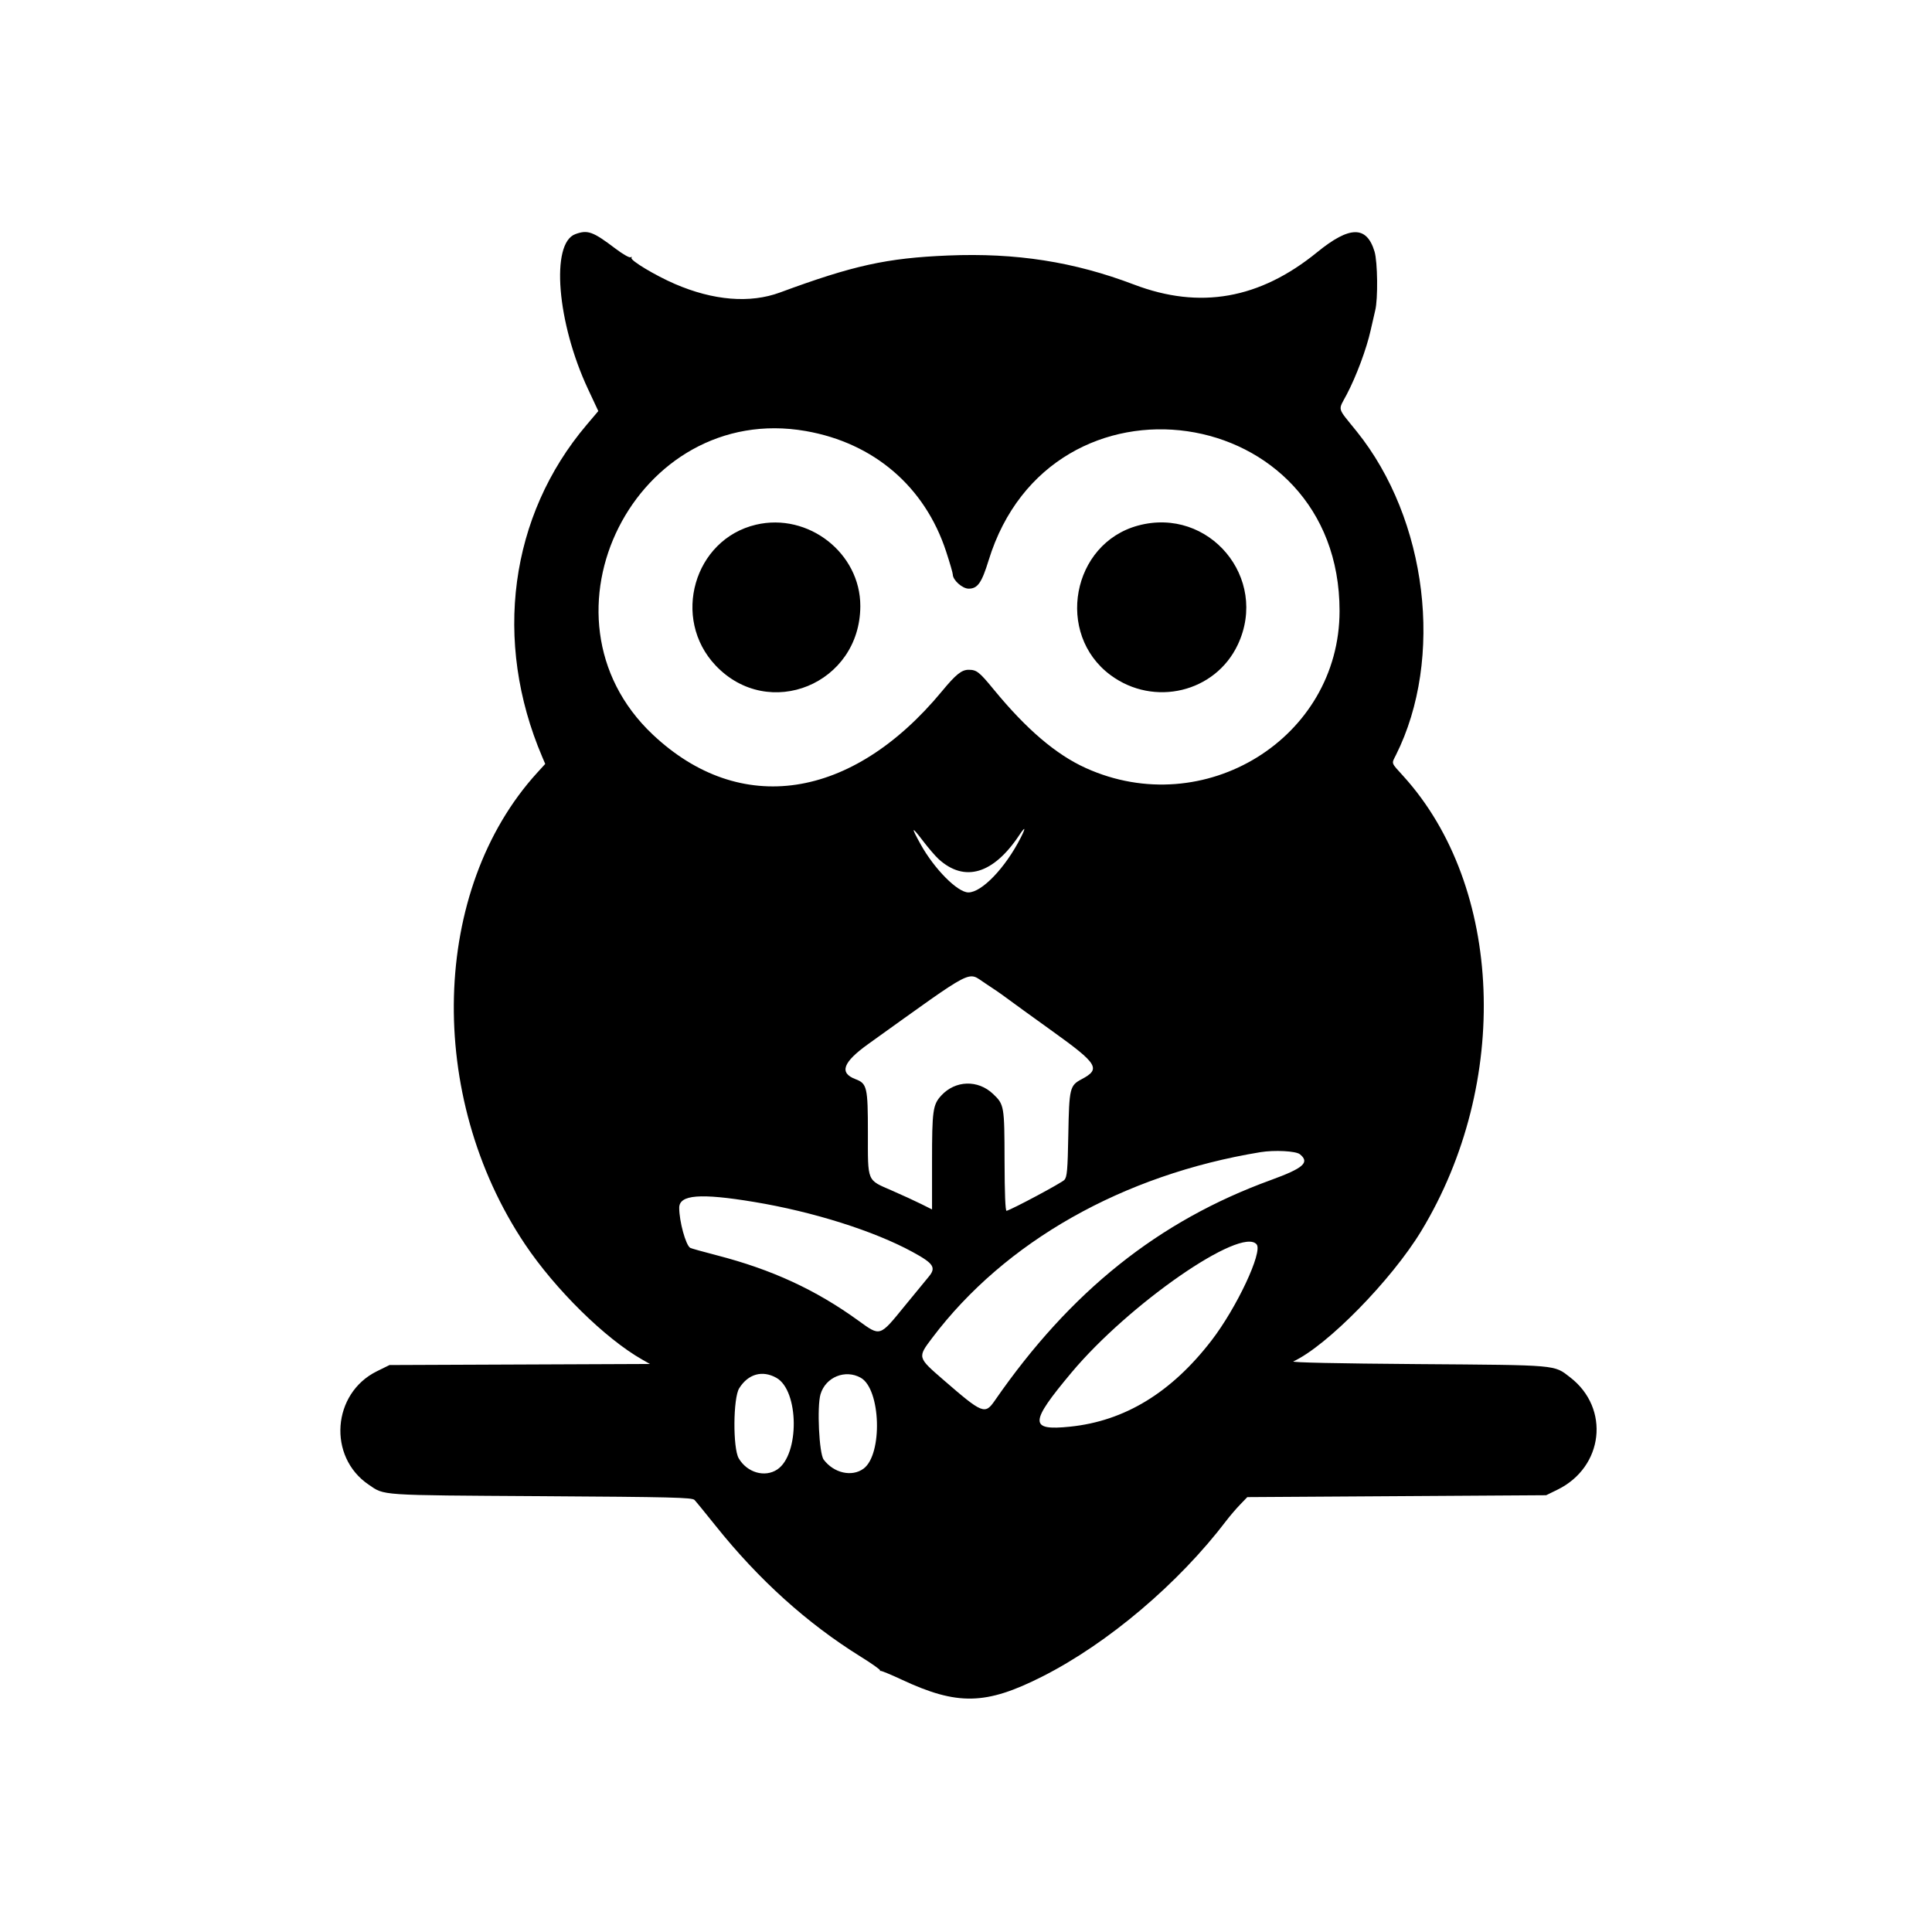
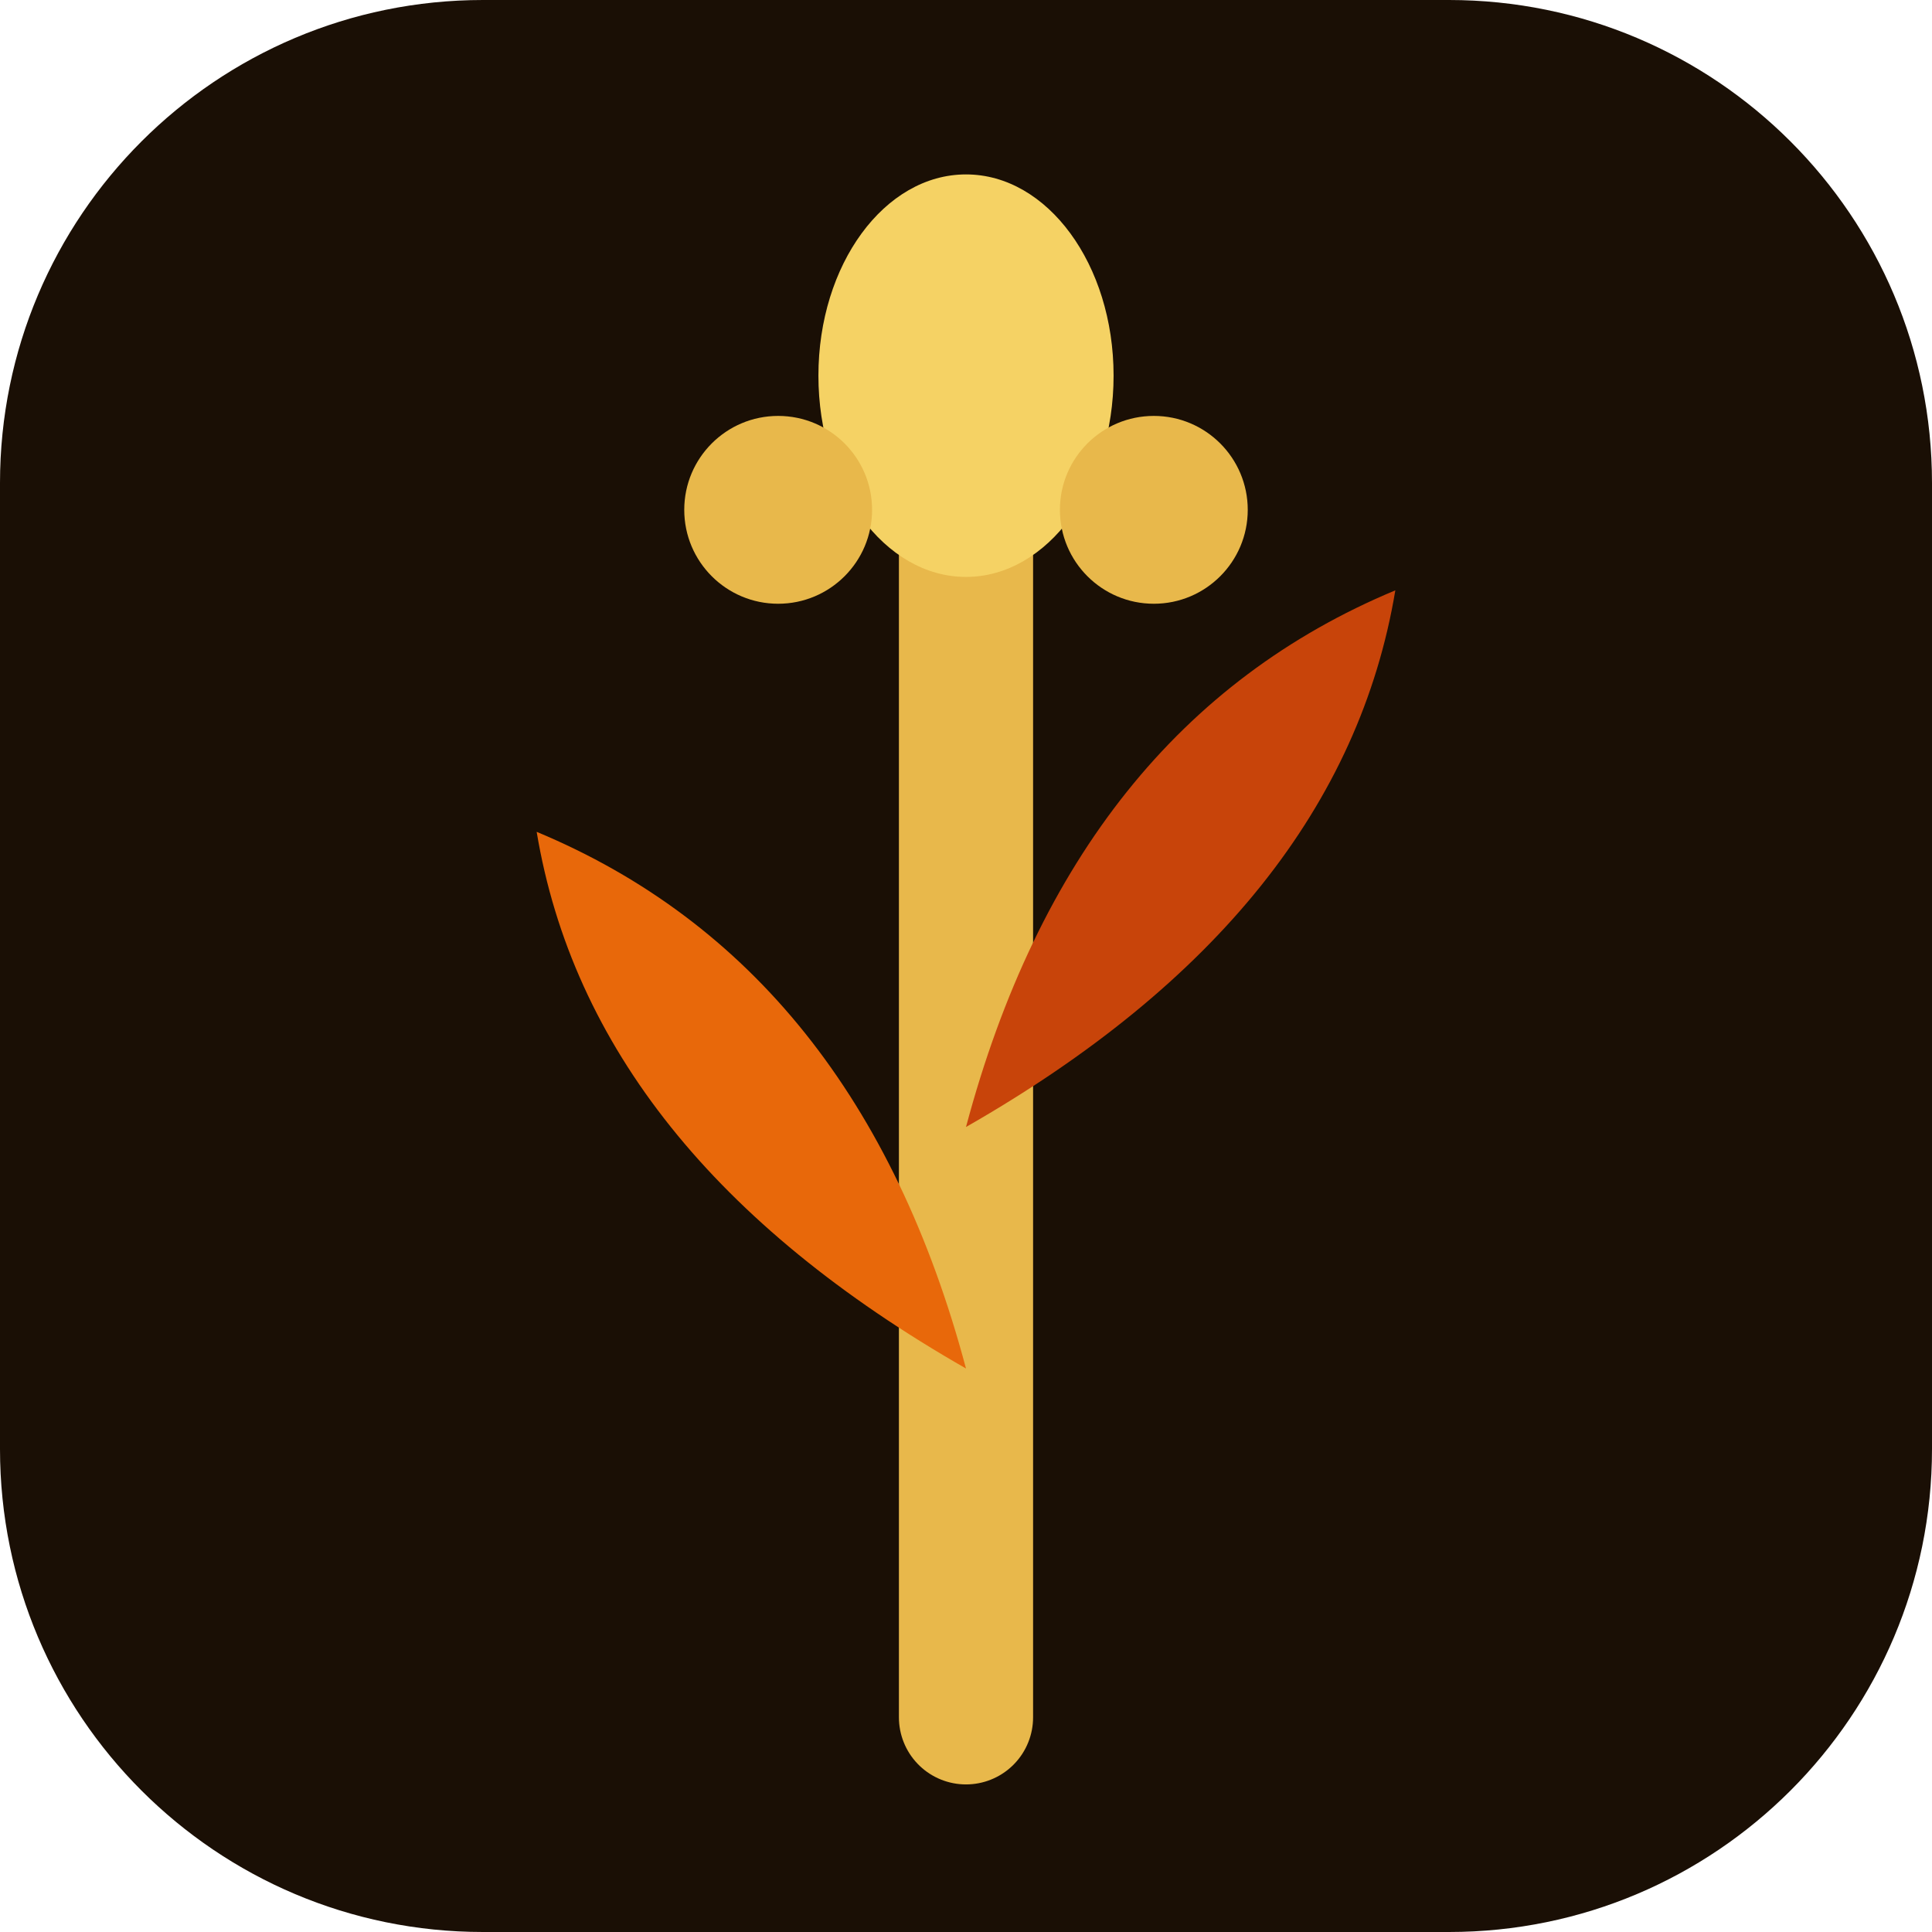
- <svg xmlns="http://www.w3.org/2000/svg" id="svg" width="400" height="400" viewBox="0, 0, 400,400">
-   <g id="svgg">
-     <path id="path0" d="M119.109 48.479 C 113.969 50.367,115.318 66.832,121.737 80.542 L 123.874 85.107 121.454 87.964 C 105.501 106.788,102.032 132.751,112.267 156.717 L 112.883 158.161 111.227 159.978 C 89.216 184.127,88.104 226.864,108.687 257.593 C 114.967 266.967,125.285 277.126,132.949 281.479 L 134.563 282.396 107.605 282.507 L 80.647 282.617 78.039 283.901 C 68.767 288.467,67.803 301.587,76.314 307.372 C 79.684 309.662,78.074 309.554,111.942 309.766 C 139.058 309.935,143.296 310.039,143.787 310.547 C 144.099 310.869,146.083 313.296,148.196 315.939 C 157.110 327.089,167.128 336.122,178.208 343.003 C 180.510 344.432,182.312 345.712,182.212 345.848 C 182.113 345.983,182.131 346.023,182.254 345.937 C 182.376 345.850,184.344 346.654,186.628 347.723 C 198.230 353.154,204.095 353.028,215.820 347.097 C 229.371 340.243,244.024 327.830,253.895 314.844 C 254.630 313.877,255.909 312.383,256.737 311.523 L 258.243 309.961 289.180 309.766 L 320.117 309.570 322.461 308.422 C 332.016 303.743,333.396 291.580,325.097 285.174 C 321.675 282.532,322.880 282.638,293.555 282.422 C 276.900 282.299,267.284 282.092,267.773 281.867 C 274.717 278.669,288.088 265.040,294.246 254.883 C 312.841 224.215,311.254 183.537,290.573 160.717 C 287.936 157.806,288.074 158.194,289.007 156.332 C 299.033 136.320,295.537 107.496,280.877 89.305 C 276.739 84.171,277.000 85.132,278.809 81.704 C 280.793 77.947,282.944 72.177,283.784 68.359 C 284.139 66.748,284.562 64.902,284.725 64.258 C 285.314 61.922,285.223 54.205,284.582 52.080 C 282.955 46.692,279.439 46.732,272.708 52.215 C 260.794 61.920,248.426 64.106,234.787 58.917 C 222.371 54.194,210.366 52.318,196.289 52.900 C 183.585 53.426,176.692 54.942,161.483 60.559 C 155.289 62.846,147.680 62.227,139.727 58.788 C 135.651 57.026,130.433 53.890,130.743 53.389 C 130.873 53.177,130.790 53.122,130.557 53.266 C 130.325 53.409,128.935 52.618,127.470 51.506 C 122.735 47.916,121.680 47.534,119.109 48.479 M166.843 89.245 C 180.945 91.715,191.495 100.774,195.884 114.183 C 196.644 116.504,197.266 118.644,197.266 118.938 C 197.266 120.102,199.250 121.875,200.553 121.875 C 202.406 121.875,203.248 120.681,204.680 116.022 C 217.500 74.310,277.367 82.942,277.341 126.499 C 277.325 152.829,249.337 170.136,224.779 159.001 C 218.619 156.208,212.491 150.976,205.724 142.731 C 202.733 139.086,202.203 138.672,200.540 138.672 C 199.092 138.672,197.905 139.628,195.022 143.114 C 176.368 165.674,153.221 169.136,135.134 152.073 C 109.229 127.636,131.710 83.092,166.843 89.245 M156.523 108.631 C 143.666 111.657,138.959 128.050,148.154 137.772 C 159.138 149.386,178.094 141.607,178.120 125.476 C 178.138 114.505,167.342 106.085,156.523 108.631 M235.645 108.807 C 221.892 112.510,218.431 131.257,229.928 139.775 C 238.906 146.427,251.644 143.363,256.290 133.435 C 262.731 119.671,250.313 104.857,235.645 108.807 M194.313 177.849 C 199.686 182.757,205.661 180.990,211.033 172.903 C 212.302 170.995,212.434 171.270,211.308 173.477 C 208.145 179.678,203.272 184.766,200.496 184.766 C 198.252 184.766,193.454 179.933,190.607 174.805 C 188.557 171.112,188.678 170.934,191.090 174.098 C 192.206 175.561,193.656 177.249,194.313 177.849 M203.943 203.558 C 205.319 204.440,207.324 205.821,208.398 206.626 C 209.473 207.431,213.751 210.528,217.905 213.509 C 227.306 220.255,227.953 221.310,223.974 223.421 C 221.481 224.744,221.363 225.231,221.182 234.961 C 221.047 242.263,220.925 243.664,220.375 244.283 C 219.835 244.889,209.651 250.337,208.398 250.689 C 208.145 250.761,207.999 247.115,207.983 240.341 C 207.957 228.938,207.913 228.681,205.601 226.486 C 202.464 223.506,197.795 223.651,194.877 226.821 C 193.136 228.712,192.969 229.909,192.969 240.494 L 192.969 250.402 190.723 249.279 C 189.487 248.662,186.758 247.407,184.657 246.492 C 179.427 244.213,179.688 244.838,179.688 234.536 C 179.688 225.085,179.514 224.337,177.118 223.426 C 173.686 222.121,174.498 219.922,179.815 216.115 C 202.322 199.998,200.153 201.127,203.943 203.558 M269.127 238.973 C 271.225 240.672,269.893 241.852,263.086 244.328 C 239.865 252.775,221.597 267.374,205.965 289.973 C 203.926 292.920,203.450 292.729,195.343 285.703 C 189.925 281.007,189.939 281.060,193.012 276.989 C 208.070 257.047,232.509 243.216,260.938 238.548 C 263.855 238.069,268.295 238.300,269.127 238.973 M156.104 248.845 C 168.349 250.872,180.935 254.845,188.945 259.211 C 193.341 261.607,193.875 262.441,192.250 264.371 C 191.579 265.168,189.348 267.884,187.292 270.407 C 182.071 276.812,182.304 276.739,177.697 273.406 C 168.895 267.039,159.831 262.855,148.467 259.913 C 145.582 259.166,143.076 258.465,142.897 258.354 C 141.971 257.782,140.625 252.871,140.625 250.066 C 140.625 247.343,144.964 247.001,156.104 248.845 M260.173 257.638 C 261.468 259.198,256.058 270.732,250.856 277.498 C 242.538 288.319,232.846 294.225,221.512 295.379 C 213.067 296.238,213.114 294.599,221.837 284.180 C 233.752 269.947,257.020 253.838,260.173 257.638 M160.742 285.262 C 165.437 287.888,165.573 301.122,160.938 304.231 C 158.363 305.957,154.683 304.899,152.946 301.932 C 151.712 299.824,151.779 289.461,153.041 287.432 C 154.890 284.459,157.827 283.631,160.742 285.262 M178.210 285.251 C 182.371 287.590,182.781 301.139,178.780 304.074 C 176.370 305.841,172.620 304.987,170.532 302.195 C 169.584 300.928,169.119 291.205,169.883 288.648 C 170.943 285.107,175.005 283.450,178.210 285.251 " stroke="none" fill="#000000" fill-rule="evenodd" />
-   </g>
+ <svg xmlns="http://www.w3.org/2000/svg" viewBox="0 0 72 72" width="512" height="512" fill="none">
+   <rect width="72" height="72" rx="18" fill="#1A0F05" />
+   <line x1="36" y1="64" x2="36" y2="16" stroke="#E8B84B" stroke-width="5" stroke-linecap="round" />
+   <path d="M36 51 Q22 43 20 31 Q32 36 36 51Z" fill="#E8680A" />
+   <path d="M36 42 Q50 34 52 22 Q40 27 36 42Z" fill="#C8440A" />
+   <ellipse cx="36" cy="14" rx="5.5" ry="7.5" fill="#F5D264" />
+   <circle cx="29" cy="19" r="3.5" fill="#E8B84B" />
+   <circle cx="43" cy="19" r="3.5" fill="#E8B84B" />
</svg>
